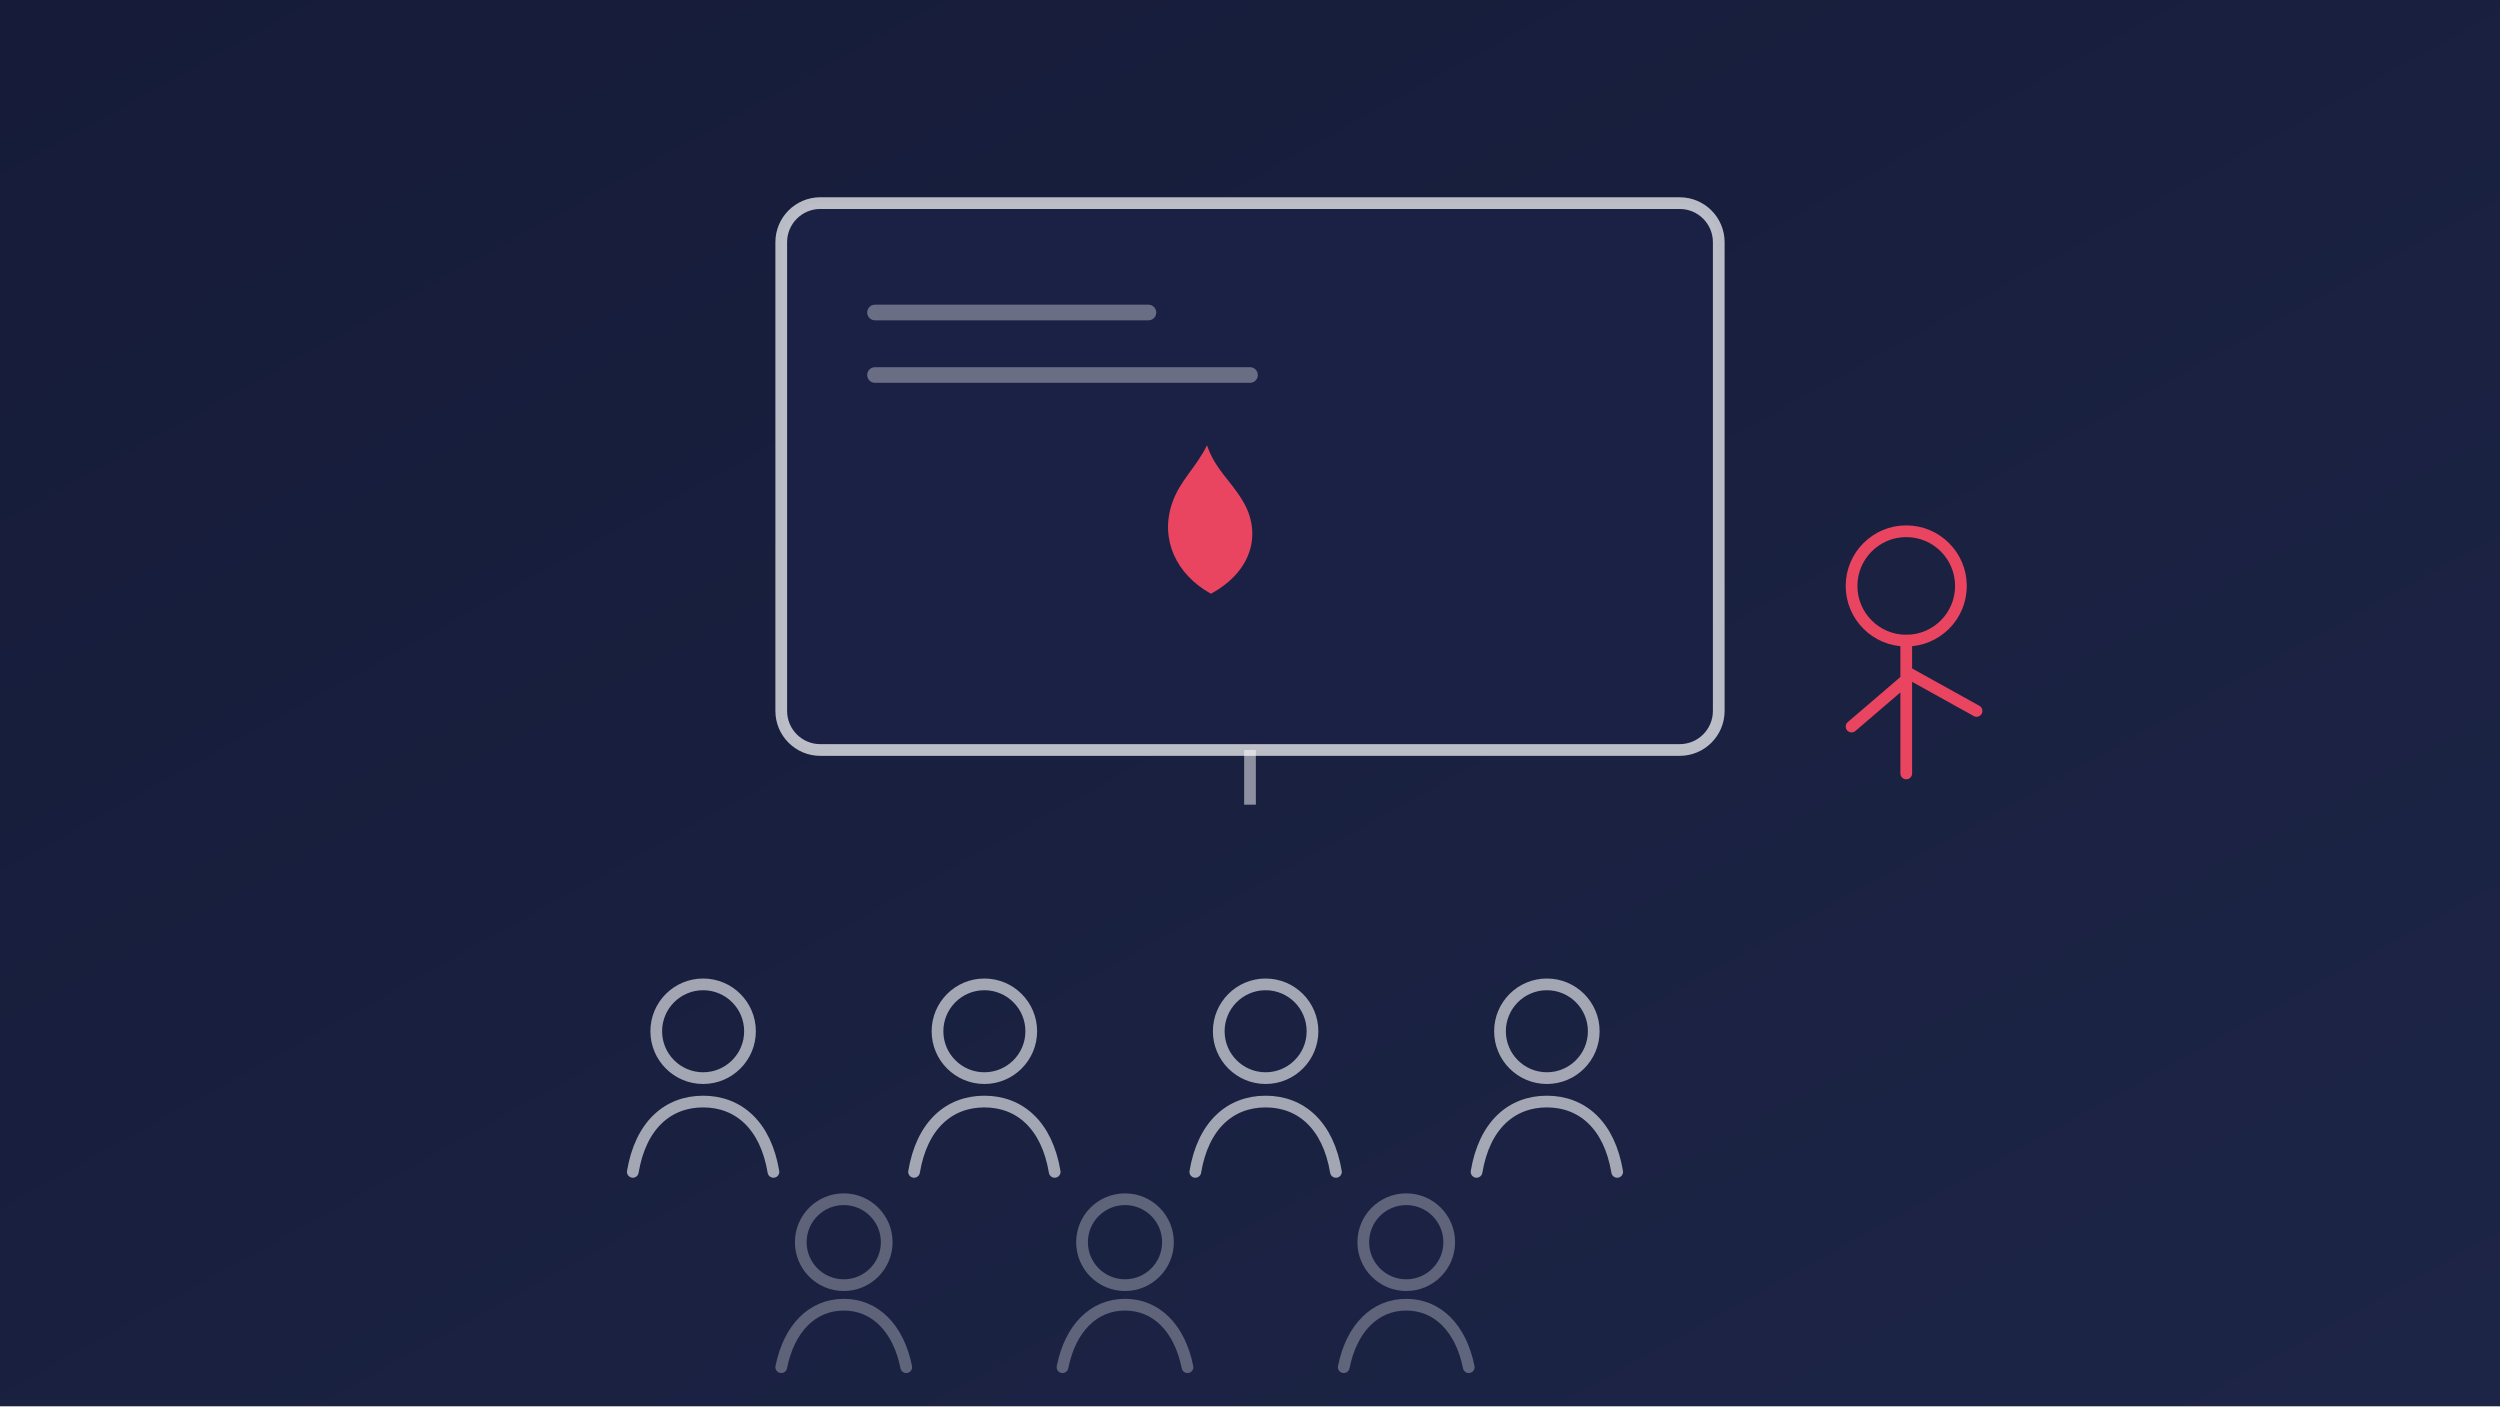
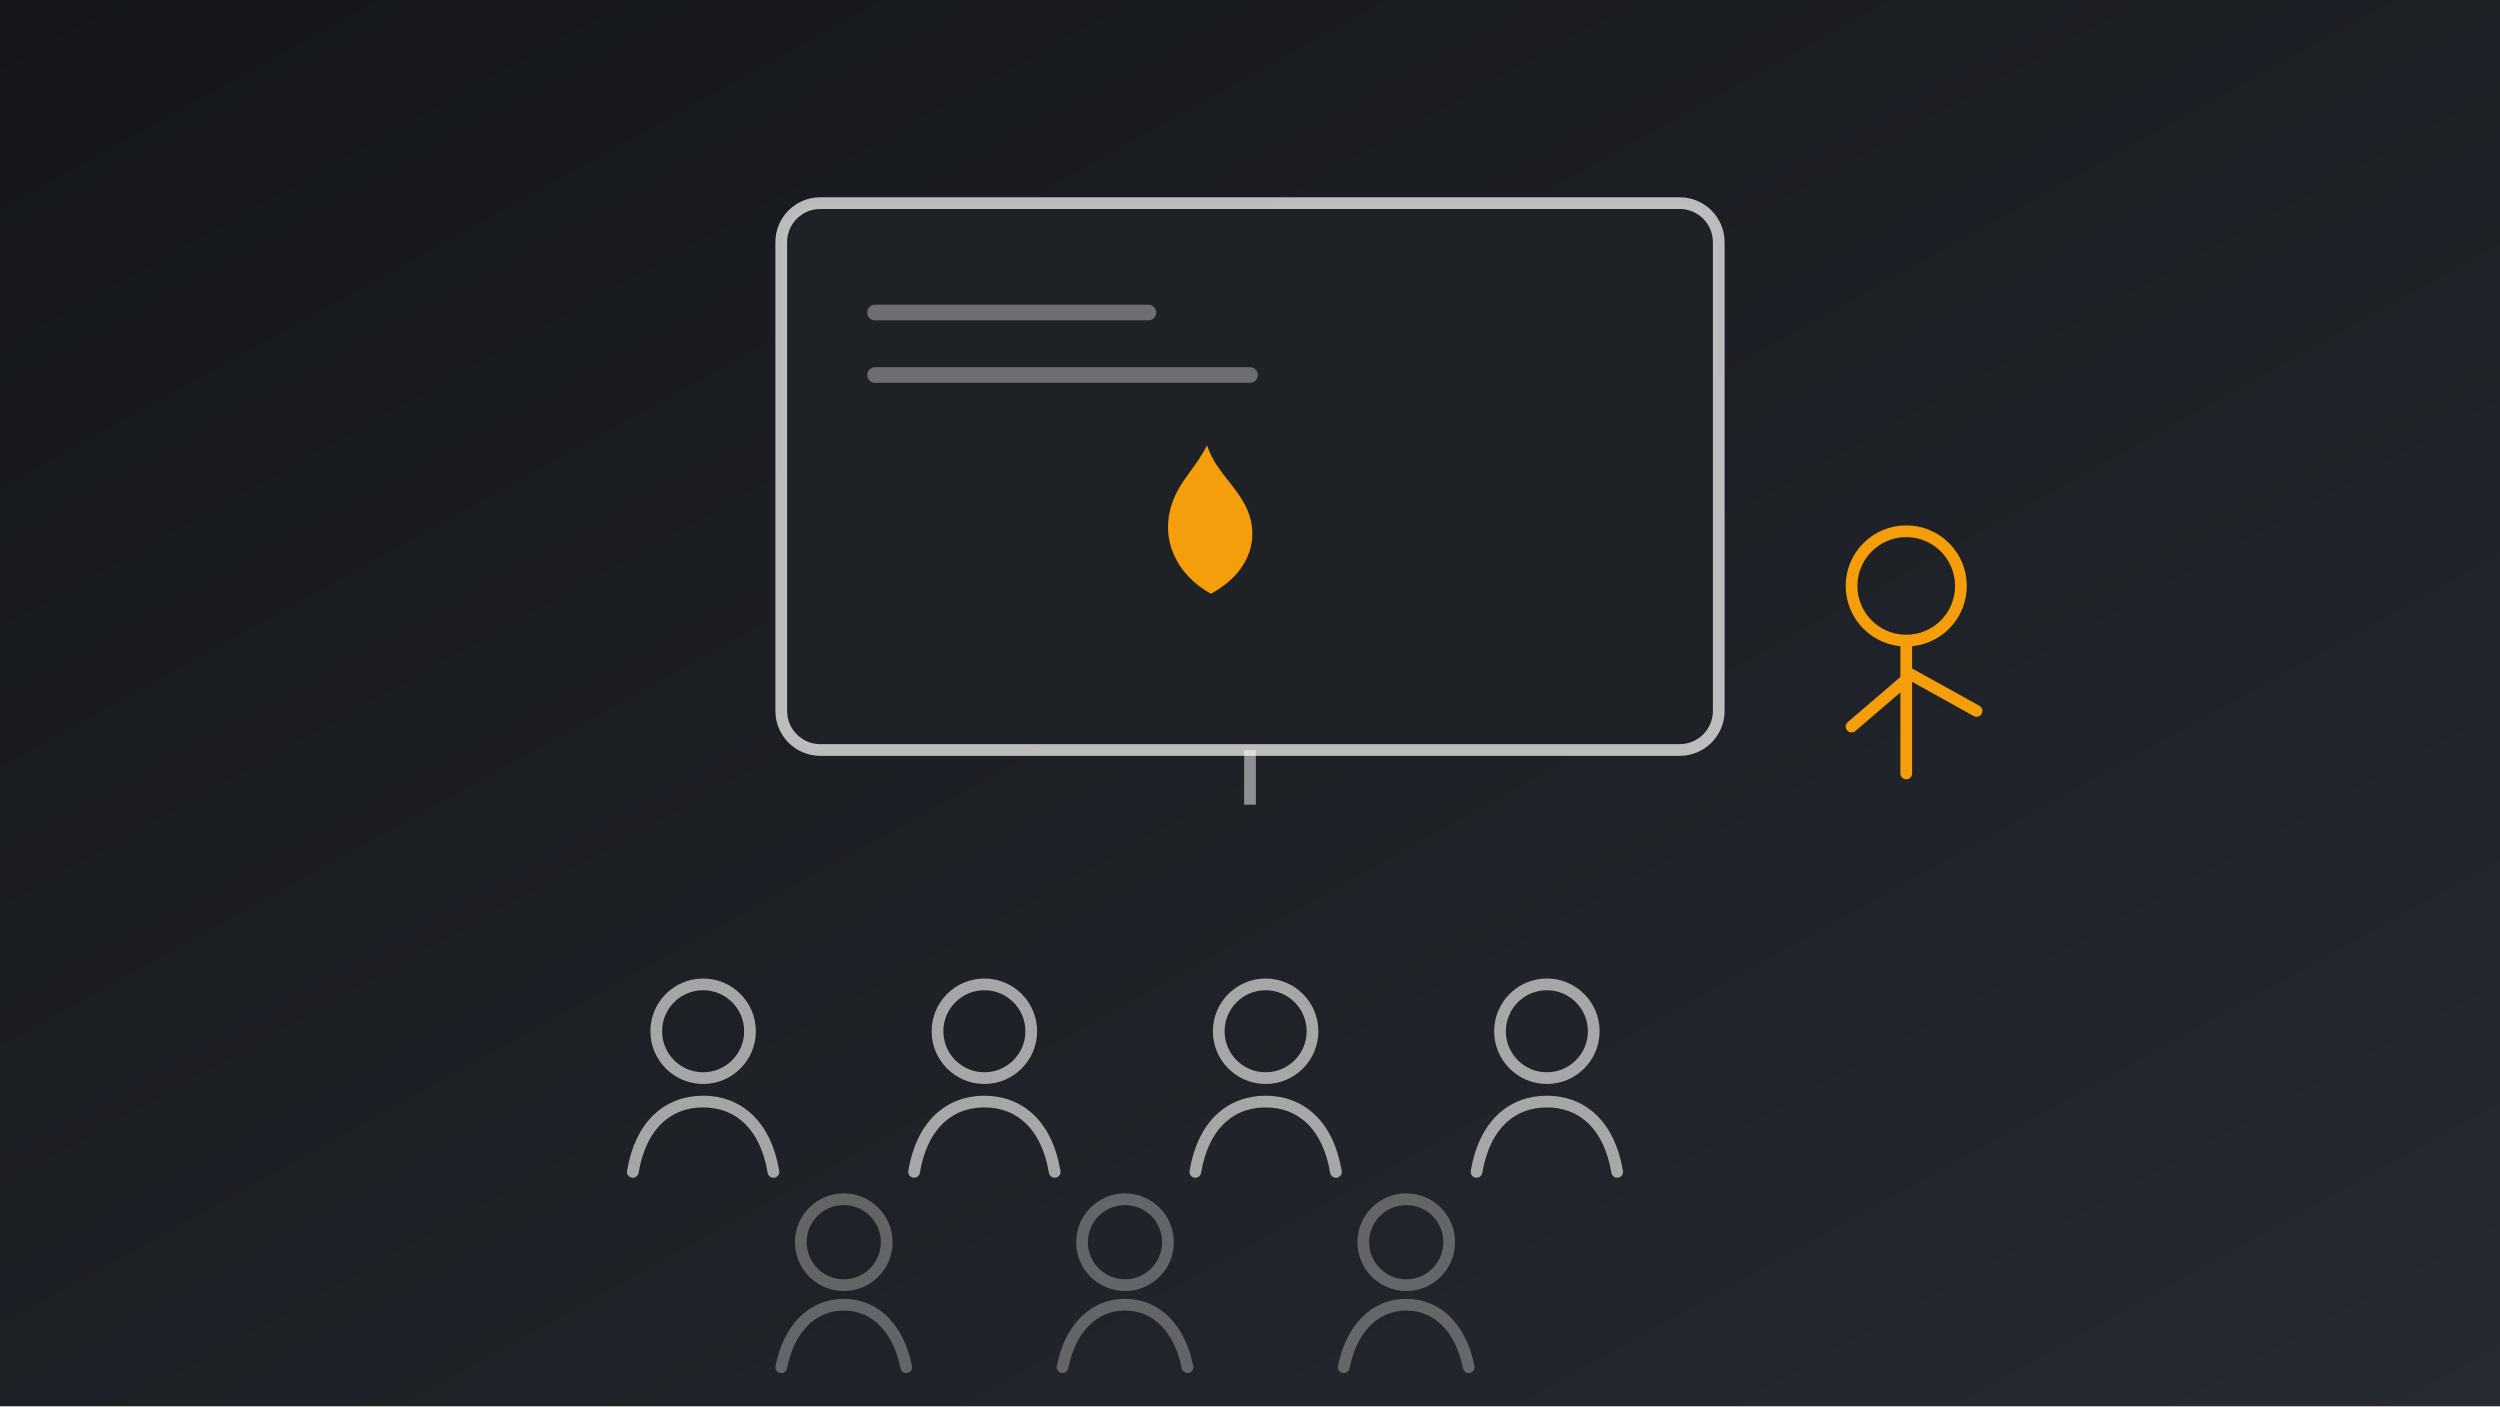
<svg xmlns="http://www.w3.org/2000/svg" viewBox="0 0 640 360" role="img" aria-label="Charla técnica: pantalla frente a un auditorio de instaladores">
  <defs>
    <linearGradient id="bg3" x1="0" y1="0" x2="1" y2="1">
-       <stop offset="0" stop-color="#151b38" />
-       <stop offset="1" stop-color="#1d2547" />
+       <stop offset="0" stop-color="#14161a" />
+       <stop offset="1" stop-color="#262a31" />
    </linearGradient>
  </defs>
  <rect width="640" height="360" fill="url(#bg3)" />
  <g>
-     <rect x="200" y="52" width="240" height="140" rx="10" fill="#1a2144" stroke="#ffffff" stroke-opacity="0.7" stroke-width="3" />
-     <path d="M310 152c-9-5-13-14-10-23 2-6 6-9 9-15 2 6 6 9 9 14 5 8 3 18-8 24z" fill="#e94560" />
+     <rect x="200" y="52" width="240" height="140" rx="10" fill="#1e2126" stroke="#ffffff" stroke-opacity="0.7" stroke-width="3" />
+     <path d="M310 152c-9-5-13-14-10-23 2-6 6-9 9-15 2 6 6 9 9 14 5 8 3 18-8 24z" fill="#f59e0b" />
    <path d="M224 80h70M224 96h96" stroke="#ffffff" stroke-opacity="0.35" stroke-width="4" stroke-linecap="round" />
    <path d="M320 206v-14" stroke="#ffffff" stroke-opacity="0.5" stroke-width="3" />
  </g>
-   <g stroke="#e94560" stroke-width="3" fill="none">
+   <g stroke="#f59e0b" stroke-width="3" fill="none">
    <circle cx="488" cy="150" r="14" />
    <path d="M488 164v34m0-26 18 10m-18-8-14 12" stroke-linecap="round" />
  </g>
  <g fill="none" stroke="#ffffff" stroke-opacity="0.6" stroke-width="3" stroke-linecap="round">
    <circle cx="180" cy="264" r="12" />
    <path d="M162 300c2-12 9-18 18-18s16 6 18 18" />
    <circle cx="252" cy="264" r="12" />
    <path d="M234 300c2-12 9-18 18-18s16 6 18 18" />
    <circle cx="324" cy="264" r="12" />
    <path d="M306 300c2-12 9-18 18-18s16 6 18 18" />
    <circle cx="396" cy="264" r="12" />
    <path d="M378 300c2-12 9-18 18-18s16 6 18 18" />
  </g>
  <g fill="none" stroke="#ffffff" stroke-opacity="0.3" stroke-width="3" stroke-linecap="round">
    <circle cx="216" cy="318" r="11" />
    <path d="M200 350c2-10 8-16 16-16s14 6 16 16" />
    <circle cx="288" cy="318" r="11" />
    <path d="M272 350c2-10 8-16 16-16s14 6 16 16" />
    <circle cx="360" cy="318" r="11" />
    <path d="M344 350c2-10 8-16 16-16s14 6 16 16" />
  </g>
</svg>
